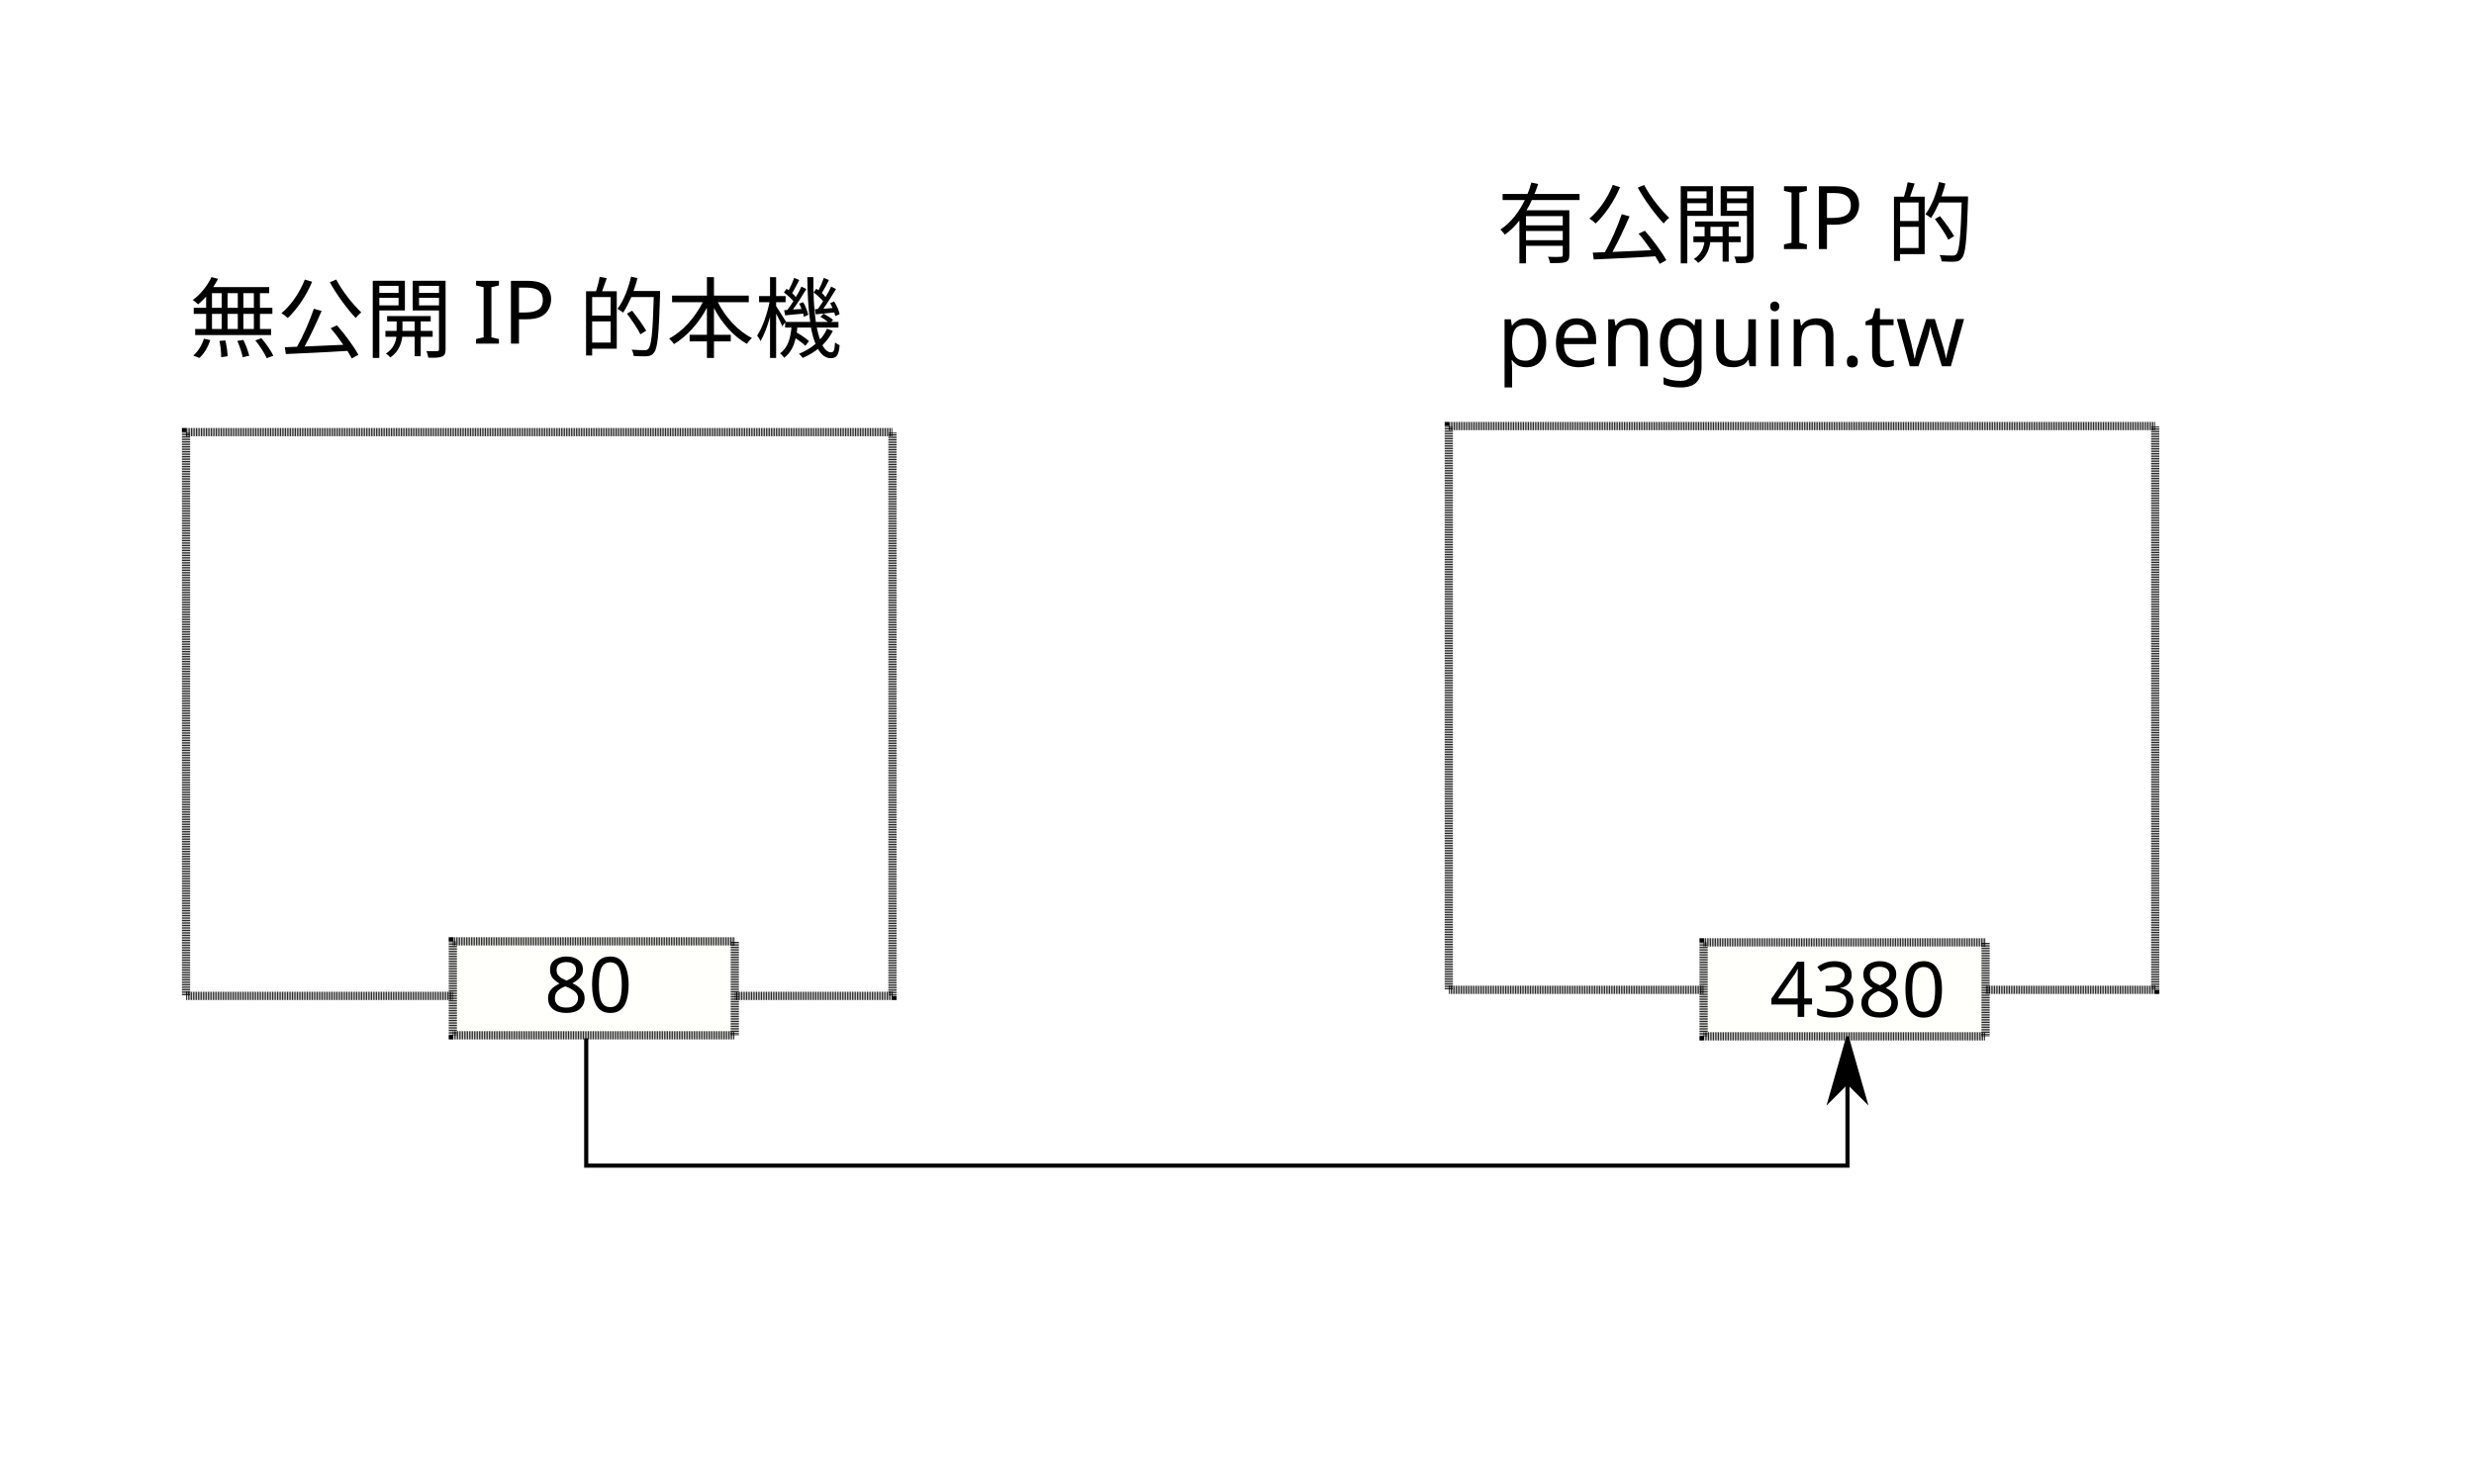
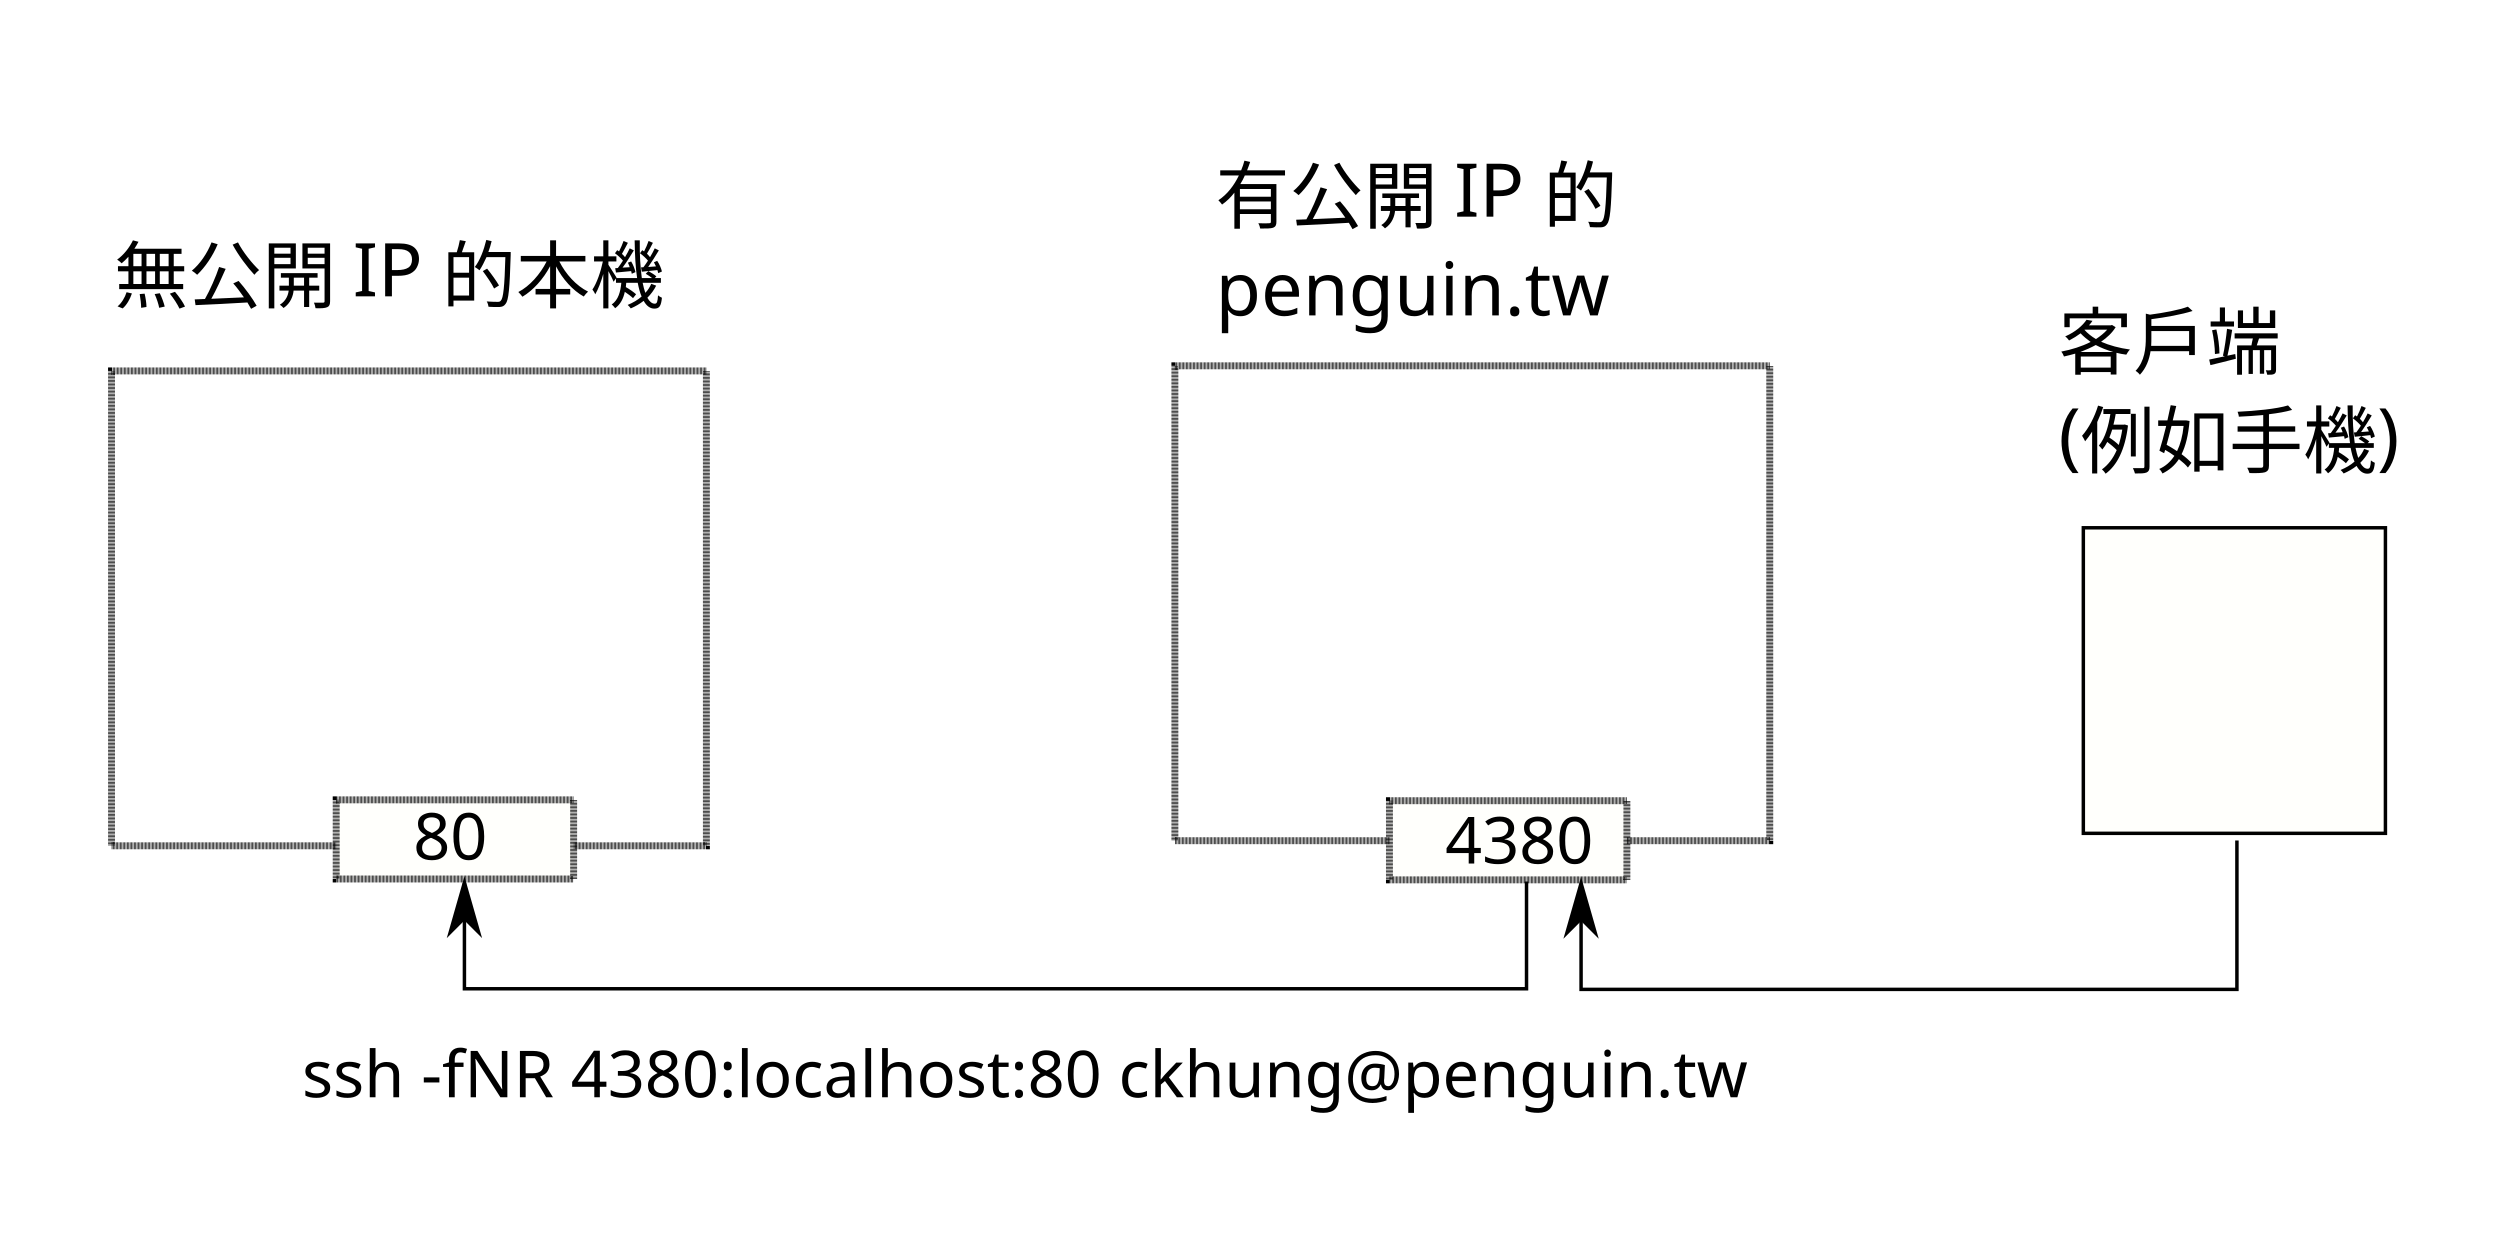
- <svg xmlns="http://www.w3.org/2000/svg" width="600" height="360" viewBox="0 0 158.75 95.25" version="1.1" id="svg8">
+ <svg xmlns="http://www.w3.org/2000/svg" width="720" height="360" viewBox="0 0 190.5 95.25" version="1.1" id="svg8">
  <defs id="defs2">
    <marker style="overflow:visible" id="marker1448" refX="0" refY="0" orient="auto">
      <path transform="matrix(-0.8,0,0,-0.8,-10,0)" style="fill:#000000;fill-opacity:1;fill-rule:evenodd;stroke:#000000;stroke-width:1pt;stroke-opacity:1" d="M 0,0 5,-5 -12.5,0 5,5 Z" id="path1446" />
    </marker>
    <marker orient="auto" refY="0" refX="0" id="Arrow1Lstart" style="overflow:visible">
      <path id="path850" d="M 0,0 5,-5 -12.5,0 5,5 Z" style="fill:#000000;fill-opacity:1;fill-rule:evenodd;stroke:#000000;stroke-width:1pt;stroke-opacity:1" transform="matrix(0.8,0,0,0.8,10,0)" />
    </marker>
+     <marker style="overflow:visible" id="marker1448-5" refX="0" refY="0" orient="auto">
+       <path transform="matrix(-0.8,0,0,-0.8,-10,0)" style="fill:#000000;fill-opacity:1;fill-rule:evenodd;stroke:#000000;stroke-width:1pt;stroke-opacity:1" d="M 0,0 5,-5 -12.5,0 5,5 Z" id="path1446-3" />
+     </marker>
  </defs>
  <g id="layer1" transform="translate(-17.08897,-150.436)">
-     <rect style="fill:none;fill-opacity:1;stroke:#000000;stroke-width:0.529;stroke-miterlimit:4;stroke-dasharray:0.053, 0.053;stroke-dashoffset:0;stroke-opacity:1" id="rect10" width="45.329" height="36.186" x="29.026" y="178.171" />
-     <rect style="fill:#fffffc;fill-opacity:1;stroke:#000000;stroke-width:0.529;stroke-miterlimit:4;stroke-dasharray:0.053, 0.053;stroke-dashoffset:0;stroke-opacity:1" id="rect817" width="18.093" height="6.031" x="46.146" y="210.855" />
-     <rect style="fill:none;fill-opacity:1;stroke:#000000;stroke-width:0.529;stroke-miterlimit:4;stroke-dasharray:0.053, 0.053;stroke-dashoffset:0;stroke-opacity:1" id="rect10-3" width="45.329" height="36.186" x="110.055" y="177.782" />
-     <text xml:space="preserve" style="font-style:normal;font-variant:normal;font-weight:normal;font-stretch:normal;font-size:5.644px;line-height:1.25;font-family:'AR PL UKai TW';-inkscape-font-specification:'AR PL UKai TW';letter-spacing:0px;word-spacing:0px;fill:#000000;fill-opacity:1;stroke:none;stroke-width:0.265" x="113.148" y="166.887" id="text840">
-       <tspan id="tspan838" x="113.148" y="166.887" style="font-size:5.644px;stroke-width:0.265">有公開 IP 的</tspan>
-       <tspan x="113.148" y="173.943" style="font-size:5.644px;stroke-width:0.265" id="tspan846">penguin.tw</tspan>
+     <rect style="fill:none;fill-opacity:1;stroke:#000000;stroke-width:0.529;stroke-miterlimit:4;stroke-dasharray:0.053, 0.053;stroke-dashoffset:0;stroke-opacity:1" id="rect10" width="45.329" height="36.186" x="25.587" y="178.7" />
+     <rect style="fill:#fffffc;fill-opacity:1;stroke:#000000;stroke-width:0.529;stroke-miterlimit:4;stroke-dasharray:0.053, 0.053;stroke-dashoffset:0;stroke-opacity:1" id="rect817" width="18.093" height="6.031" x="42.707" y="211.384" />
+     <rect style="fill:none;fill-opacity:1;stroke:#000000;stroke-width:0.529;stroke-miterlimit:4;stroke-dasharray:0.053, 0.053;stroke-dashoffset:0;stroke-opacity:1" id="rect10-3" width="45.329" height="36.186" x="106.615" y="178.311" />
+     <text xml:space="preserve" style="font-style:normal;font-variant:normal;font-weight:normal;font-stretch:normal;font-size:5.644px;line-height:1.25;font-family:'AR PL UKai TW';-inkscape-font-specification:'AR PL UKai TW';letter-spacing:0px;word-spacing:0px;fill:#000000;fill-opacity:1;stroke:none;stroke-width:0.265" x="109.709" y="167.416" id="text840">
+       <tspan id="tspan838" x="109.709" y="167.416" style="font-size:5.644px;stroke-width:0.265">有公開 IP 的</tspan>
+       <tspan x="109.709" y="174.472" style="font-size:5.644px;stroke-width:0.265" id="tspan846">penguin.tw</tspan>
    </text>
-     <text xml:space="preserve" style="font-style:normal;font-variant:normal;font-weight:normal;font-stretch:normal;font-size:5.644px;line-height:1.25;font-family:'AR PL UKai TW';-inkscape-font-specification:'AR PL UKai TW';letter-spacing:0px;word-spacing:0px;fill:#000000;fill-opacity:1;stroke:none;stroke-width:0.265" x="29.221" y="172.957" id="text844">
-       <tspan id="tspan842" x="29.221" y="172.957" style="font-size:5.644px;stroke-width:0.265">無公開 IP 的本機</tspan>
+     <text xml:space="preserve" style="font-style:normal;font-variant:normal;font-weight:normal;font-stretch:normal;font-size:5.644px;line-height:1.25;font-family:'AR PL UKai TW';-inkscape-font-specification:'AR PL UKai TW';letter-spacing:0px;word-spacing:0px;fill:#000000;fill-opacity:1;stroke:none;stroke-width:0.265" x="25.781" y="173.486" id="text844">
+       <tspan id="tspan842" x="25.781" y="173.486" style="font-size:5.644px;stroke-width:0.265">無公開 IP 的本機</tspan>
    </text>
-     <text xml:space="preserve" style="font-style:normal;font-variant:normal;font-weight:normal;font-stretch:normal;font-size:4.939px;line-height:1.25;font-family:'AR PL UKai TW';-inkscape-font-specification:'AR PL UKai TW';letter-spacing:0px;word-spacing:0px;fill:#000000;fill-opacity:1;stroke:none;stroke-width:0.265" x="52.022" y="215.407" id="text1160">
-       <tspan id="tspan1158" x="52.022" y="215.407" style="stroke-width:0.265">80</tspan>
+     <text xml:space="preserve" style="font-style:normal;font-variant:normal;font-weight:normal;font-stretch:normal;font-size:4.939px;line-height:1.25;font-family:'AR PL UKai TW';-inkscape-font-specification:'AR PL UKai TW';letter-spacing:0px;word-spacing:0px;fill:#000000;fill-opacity:1;stroke:none;stroke-width:0.265" x="48.582" y="215.936" id="text1160">
+       <tspan id="tspan1158" x="48.582" y="215.936" style="stroke-width:0.265">80</tspan>
    </text>
-     <path style="fill:none;stroke:#000000;stroke-width:0.265px;stroke-linecap:butt;stroke-linejoin:miter;stroke-opacity:1;marker-end:url(#marker1448)" d="m 54.706,217.08 v 8.171 h 80.931 l 0,-8.054" id="path1438" />
+     <path style="fill:none;stroke:#000000;stroke-width:0.265px;stroke-linecap:butt;stroke-linejoin:miter;stroke-opacity:1;marker-end:url(#marker1448)" d="m 133.41,217.609 v 8.171 H 52.478 v -8.054" id="path1438" />
    <text xml:space="preserve" style="font-style:normal;font-variant:normal;font-weight:normal;font-stretch:normal;font-size:4.939px;line-height:1.25;font-family:'AR PL UKai TW';-inkscape-font-specification:'AR PL UKai TW';letter-spacing:0px;word-spacing:0px;fill:#000000;fill-opacity:1;stroke:none;stroke-width:0.265" x="34.085" y="232.449" id="text1501">
      <tspan id="tspan1499" x="34.085" y="237.408" style="stroke-width:0.265" />
    </text>
-     <rect style="fill:#fffffc;fill-opacity:1;stroke:#000000;stroke-width:0.529;stroke-miterlimit:4;stroke-dasharray:0.053, 0.053;stroke-dashoffset:0;stroke-opacity:1" id="rect817-6" width="18.093" height="6.031" x="126.405" y="210.921" />
-     <text xml:space="preserve" style="font-style:normal;font-variant:normal;font-weight:normal;font-stretch:normal;font-size:4.939px;line-height:1.25;font-family:'AR PL UKai TW';-inkscape-font-specification:'AR PL UKai TW';letter-spacing:0px;word-spacing:0px;fill:#000000;fill-opacity:1;stroke:none;stroke-width:0.265" x="130.646" y="215.706" id="text1160-7">
-       <tspan id="tspan1158-5" x="130.646" y="215.706" style="stroke-width:0.265">4380</tspan>
+     <rect style="fill:#fffffc;fill-opacity:1;stroke:#000000;stroke-width:0.529;stroke-miterlimit:4;stroke-dasharray:0.053, 0.053;stroke-dashoffset:0;stroke-opacity:1" id="rect817-6" width="18.093" height="6.031" x="122.965" y="211.45" />
+     <text xml:space="preserve" style="font-style:normal;font-variant:normal;font-weight:normal;font-stretch:normal;font-size:4.939px;line-height:1.25;font-family:'AR PL UKai TW';-inkscape-font-specification:'AR PL UKai TW';letter-spacing:0px;word-spacing:0px;fill:#000000;fill-opacity:1;stroke:none;stroke-width:0.265" x="127.206" y="216.236" id="text1160-7">
+       <tspan id="tspan1158-5" x="127.206" y="216.236" style="stroke-width:0.265">4380</tspan>
    </text>
+     <text xml:space="preserve" style="font-style:normal;font-variant:normal;font-weight:normal;font-stretch:normal;font-size:4.939px;line-height:1.25;font-family:'AR PL UKai TW';-inkscape-font-specification:'AR PL UKai TW';letter-spacing:0px;word-spacing:0px;fill:#000000;fill-opacity:1;stroke:none;stroke-width:0.265" x="40.108" y="234.044" id="text846">
+       <tspan id="tspan844" x="40.108" y="234.044" style="stroke-width:0.265">ssh -fNR 4380:localhost:80 ckhung@penguin.tw</tspan>
+     </text>
+     <rect style="fill:#fffffc;fill-opacity:1;stroke:#000000;stroke-width:0.265;stroke-miterlimit:4;stroke-dasharray:none;stroke-dashoffset:0;stroke-opacity:1" id="rect860" width="23.019" height="23.283" x="175.839" y="190.653" />
+     <text xml:space="preserve" style="font-style:normal;font-variant:normal;font-weight:normal;font-stretch:normal;font-size:5.644px;line-height:1.25;font-family:'AR PL UKai TW';-inkscape-font-specification:'AR PL UKai TW';letter-spacing:0px;word-spacing:0px;fill:#000000;fill-opacity:1;stroke:none;stroke-width:0.265" x="173.956" y="178.541" id="text840-3">
+       <tspan id="tspan838-6" x="173.956" y="178.541" style="font-size:5.644px;stroke-width:0.265">客戶端</tspan>
+       <tspan x="173.956" y="185.597" style="font-size:5.644px;stroke-width:0.265" id="tspan846-7">(例如手機)</tspan>
+     </text>
+     <path style="fill:none;stroke:#000000;stroke-width:0.265px;stroke-linecap:butt;stroke-linejoin:miter;stroke-opacity:1;marker-end:url(#marker1448-5)" d="m 187.542,214.481 v 11.346 h -49.975 v -8.054" id="path1438-5" />
  </g>
</svg>
